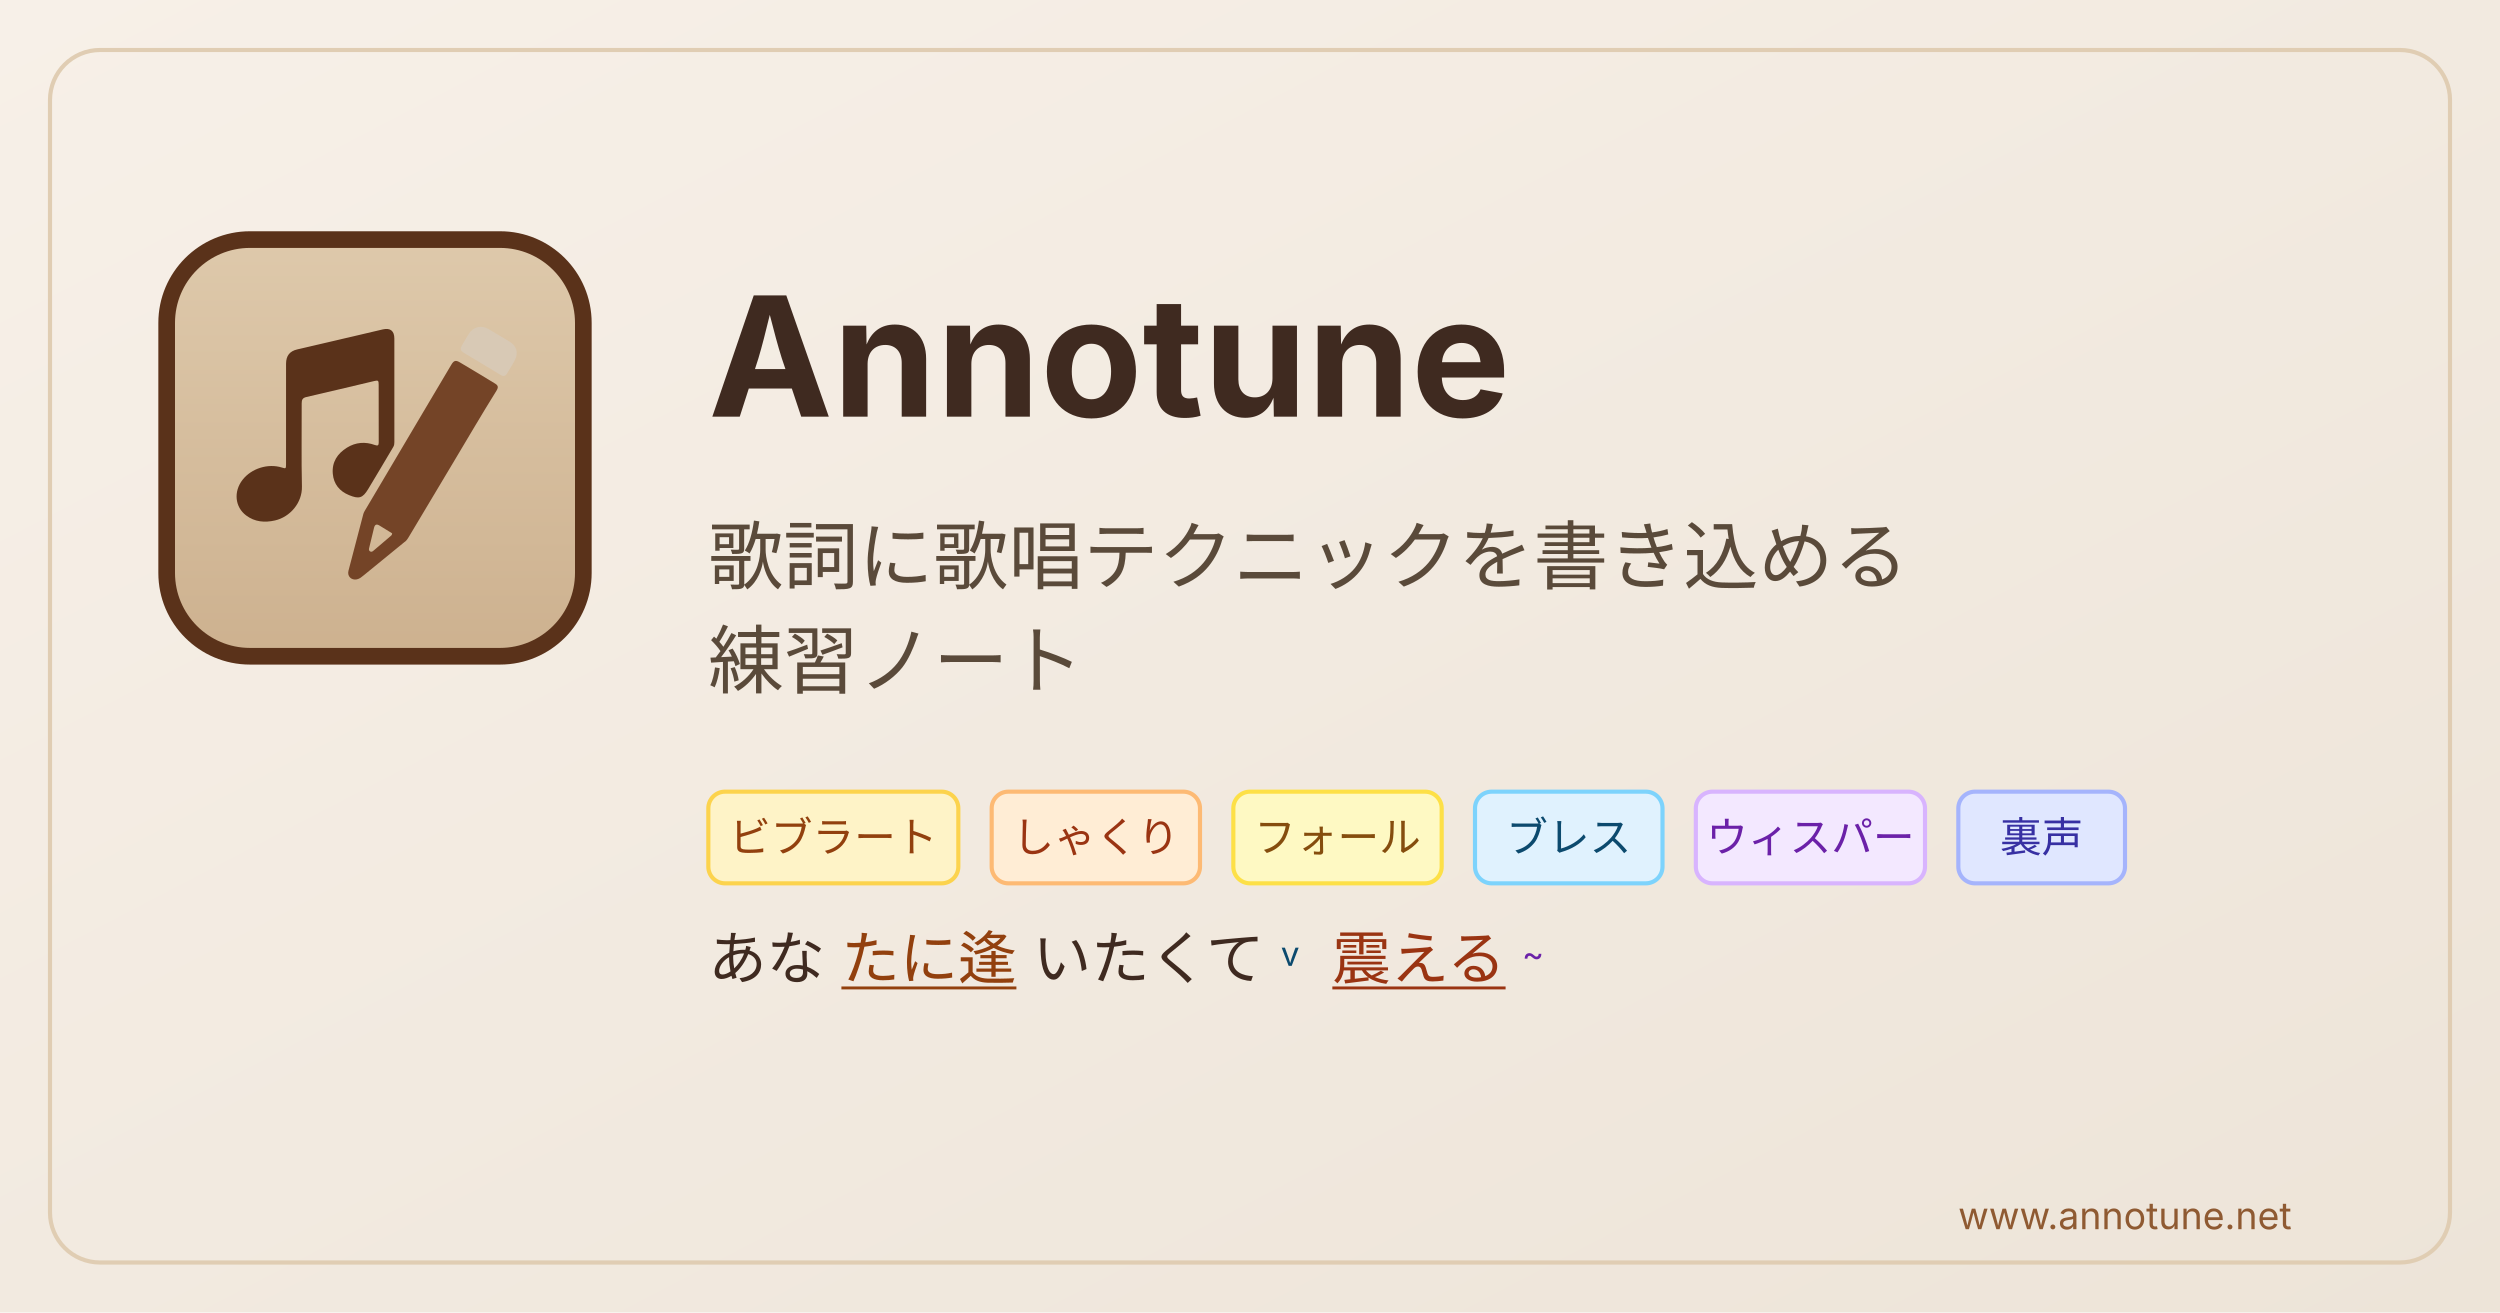
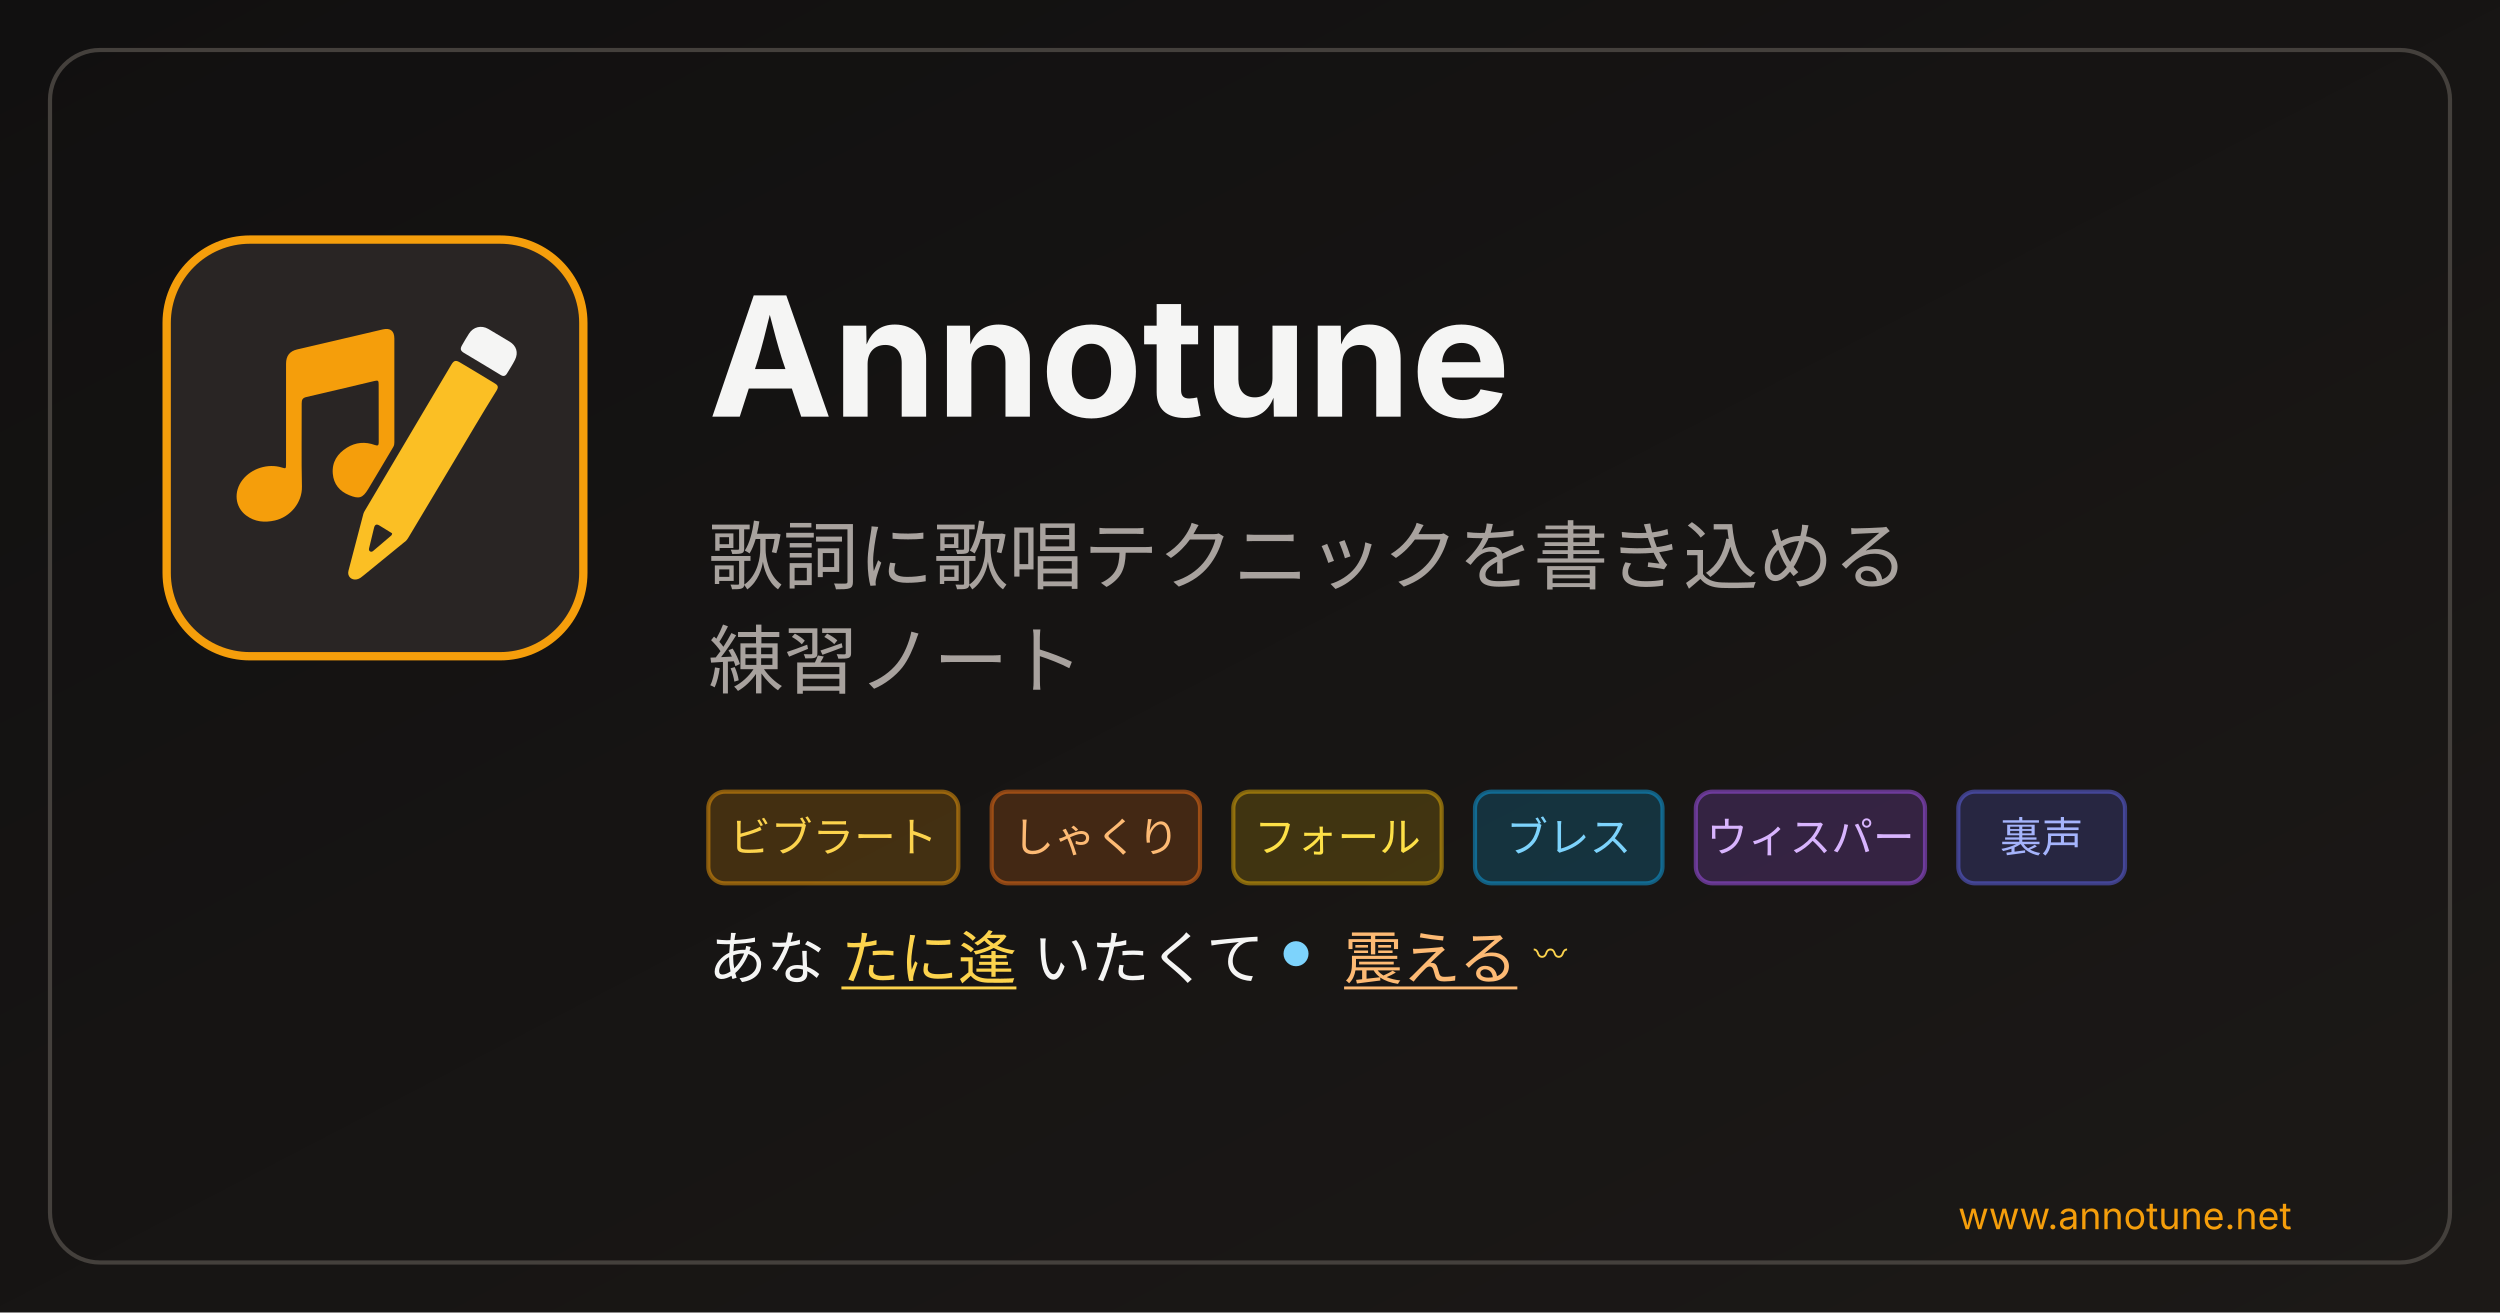
<svg xmlns="http://www.w3.org/2000/svg" width="1200" height="630" viewBox="0 0 1200 630">
  <defs>
    <linearGradient id="bg" x1="0%" y1="0%" x2="100%" y2="100%">
-       <stop offset="0%" stop-color="#f7f0e8" />
-       <stop offset="100%" stop-color="#ede4d8" />
+       <stop offset="0%" stop-color="#111010" />
+       <stop offset="100%" stop-color="#1C1917" />
    </linearGradient>
-     <linearGradient id="icon-bg" x1="0" y1="0" x2="0" y2="1">
-       <stop offset="0%" stop-color="#dec9ab" />
-       <stop offset="100%" stop-color="#cdb18f" />
+     <linearGradient id="amber-glow" x1="0%" y1="0%" x2="100%" y2="100%">
+       <stop offset="0%" stop-color="#F59E0B" />
+       <stop offset="100%" stop-color="#D97706" />
    </linearGradient>
  </defs>
  <rect width="1200" height="630" fill="url(#bg)" />
-   <rect x="24" y="24" width="1152" height="582" rx="24" fill="none" stroke="#e0cdb3" stroke-width="2" />
+   <rect x="24" y="24" width="1152" height="582" rx="24" fill="none" stroke="#44403C" stroke-width="2" />
  <g transform="translate(80, 115)">
-     <rect x="0" y="0" width="200" height="200" rx="40" fill="url(#icon-bg)" stroke="#5a321a" stroke-width="8" />
+     <rect x="0" y="0" width="200" height="200" rx="40" fill="#292524" stroke="#F59E0B" stroke-width="4" />
    <g transform="scale(0.35) translate(-10, -10)">
-       <path fill="#5a321a" d="         M173.722,193.001         C173.723,188.336 173.683,184.17 173.732,180.006         C173.858,169.433 178.602,163.105 188.937,160.651         C217.415,153.889 245.946,147.346 274.451,140.696         C285.136,138.204 295.793,135.585 306.492,133.156         C316.765,130.823 322.248,135.218 322.254,145.757         C322.281,193.072 322.265,240.387 322.28,287.703         C322.281,290.057 322.064,292.234 320.778,294.383         C309.238,313.676 297.96,333.127 286.265,352.324         C278.706,364.733 273.716,366.037 260.178,360.482         C246.987,355.07 239.085,345.365 237.83,331.155         C236.422,315.218 244.151,303.517 257.193,295.386         C269.196,287.903 282.277,286.88 295.58,291.743         C299.866,293.31 300.84,292.018 300.825,287.914         C300.728,261.591 300.784,235.268 300.746,208.945         C300.738,203.268 300.062,202.72 294.654,203.996         C263.731,211.296 232.848,218.774 201.871,225.841         C196.461,227.075 195.143,229.501 195.17,234.715         C195.366,272.7 194.606,310.702 195.507,348.666         C196.033,370.866 179.344,390.45 158.5,395.195         C144.35,398.416 130.878,397.251 119.024,388.354         C103.517,376.716 101.564,355.476 114.094,339.438         C126.359,323.74 149.074,316.667 168.052,322.636         C173.386,324.314 173.696,324.128 173.699,318.452         C173.721,276.802 173.718,235.151 173.722,193.001       z" />
-       <path fill="#744427" d="         M335.403,425.406         C316.94,440.488 298.754,455.348 280.551,470.188         C277.593,472.6 274.749,475.186 270.796,476.001         C263.326,477.54 257.389,471.703 259.297,464.313         C266.035,438.221 272.899,412.161 279.779,386.106         C280.194,384.531 281.047,383.034 281.887,381.614         C308.512,336.607 335.155,291.609 361.808,246.618         C374.624,224.985 387.465,203.366 400.295,181.741         C403.768,175.887 406.238,174.949 412.017,178.358         C428.228,187.92 444.336,197.66 460.398,207.471         C464.827,210.176 465.16,212.69 462.106,217.581         C442.345,249.229 423.546,281.455 404.39,313.467         C383.61,348.195 362.866,382.945 342.119,417.693         C340.401,420.571 338.635,423.38 335.403,425.406         M316.03,417.57         C317.255,416.324 319.211,415.63 319.211,412.873         C313.539,409.362 307.692,405.632 301.731,402.093         C297.851,399.79 295.541,400.742 294.41,405.181         C292.158,414.017 290.125,422.909 287.976,431.771         C287.463,433.889 286.605,436.145 288.975,437.607         C291.393,439.099 293.033,437.118 294.626,435.778         C301.615,429.898 308.545,423.947 316.03,417.57       z" />
-       <path fill="#d8c9b5" d="         M442.699,180.35         C434.246,175.292 426.105,170.421 417.961,165.554         C412.931,162.548 412.151,160.065 415.069,154.887         C418.091,149.523 421.277,144.246 424.557,139.036         C430.444,129.684 441.498,126.956 451.127,132.555         C460.911,138.243 470.61,144.078 480.288,149.944         C489.642,155.614 492.639,164.948 487.749,174.842         C484.515,181.384 480.42,187.504 476.654,193.78         C474.559,197.27 471.755,197.926 468.222,195.772         C459.839,190.659 451.416,185.612 442.699,180.35       z" />
+       <path fill="#F59E0B" d="         M173.722,193.001         C173.723,188.336 173.683,184.17 173.732,180.006         C173.858,169.433 178.602,163.105 188.937,160.651         C217.415,153.889 245.946,147.346 274.451,140.696         C285.136,138.204 295.793,135.585 306.492,133.156         C316.765,130.823 322.248,135.218 322.254,145.757         C322.281,193.072 322.265,240.387 322.28,287.703         C322.281,290.057 322.064,292.234 320.778,294.383         C309.238,313.676 297.96,333.127 286.265,352.324         C278.706,364.733 273.716,366.037 260.178,360.482         C246.987,355.07 239.085,345.365 237.83,331.155         C236.422,315.218 244.151,303.517 257.193,295.386         C269.196,287.903 282.277,286.88 295.58,291.743         C299.866,293.31 300.84,292.018 300.825,287.914         C300.728,261.591 300.784,235.268 300.746,208.945         C300.738,203.268 300.062,202.72 294.654,203.996         C263.731,211.296 232.848,218.774 201.871,225.841         C196.461,227.075 195.143,229.501 195.17,234.715         C195.366,272.7 194.606,310.702 195.507,348.666         C196.033,370.866 179.344,390.45 158.5,395.195         C144.35,398.416 130.878,397.251 119.024,388.354         C103.517,376.716 101.564,355.476 114.094,339.438         C126.359,323.74 149.074,316.667 168.052,322.636         C173.386,324.314 173.696,324.128 173.699,318.452         C173.721,276.802 173.718,235.151 173.722,193.001       z" />
+       <path fill="#FBBF24" d="         M335.403,425.406         C316.94,440.488 298.754,455.348 280.551,470.188         C277.593,472.6 274.749,475.186 270.796,476.001         C263.326,477.54 257.389,471.703 259.297,464.313         C266.035,438.221 272.899,412.161 279.779,386.106         C280.194,384.531 281.047,383.034 281.887,381.614         C308.512,336.607 335.155,291.609 361.808,246.618         C374.624,224.985 387.465,203.366 400.295,181.741         C403.768,175.887 406.238,174.949 412.017,178.358         C428.228,187.92 444.336,197.66 460.398,207.471         C464.827,210.176 465.16,212.69 462.106,217.581         C442.345,249.229 423.546,281.455 404.39,313.467         C383.61,348.195 362.866,382.945 342.119,417.693         C340.401,420.571 338.635,423.38 335.403,425.406         M316.03,417.57         C317.255,416.324 319.211,415.63 319.211,412.873         C313.539,409.362 307.692,405.632 301.731,402.093         C297.851,399.79 295.541,400.742 294.41,405.181         C292.158,414.017 290.125,422.909 287.976,431.771         C287.463,433.889 286.605,436.145 288.975,437.607         C291.393,439.099 293.033,437.118 294.626,435.778         C301.615,429.898 308.545,423.947 316.03,417.57       z" />
+       <path fill="#F5F5F4" d="         M442.699,180.35         C434.246,175.292 426.105,170.421 417.961,165.554         C412.931,162.548 412.151,160.065 415.069,154.887         C418.091,149.523 421.277,144.246 424.557,139.036         C430.444,129.684 441.498,126.956 451.127,132.555         C460.911,138.243 470.61,144.078 480.288,149.944         C489.642,155.614 492.639,164.948 487.749,174.842         C484.515,181.384 480.42,187.504 476.654,193.78         C474.559,197.27 471.755,197.926 468.222,195.772         C459.839,190.659 451.416,185.612 442.699,180.35       z" />
    </g>
  </g>
  <g transform="translate(340, 0)">
-     <text x="0" y="200" font-family="'Inter', 'Noto Sans JP', system-ui, sans-serif" font-size="80" font-weight="700" fill="#3f2a20">Annotune</text>
-     <text x="0" y="280" font-family="'Inter', 'Noto Sans JP', system-ui, sans-serif" font-size="36" font-weight="500" fill="#5a4a3a">歌詞に歌唱テクニックを書き込める</text>
-     <text x="0" y="330" font-family="'Inter', 'Noto Sans JP', system-ui, sans-serif" font-size="36" font-weight="500" fill="#5a4a3a">練習ノート</text>
+     <text x="0" y="200" font-family="'Inter', 'Noto Sans JP', system-ui, sans-serif" font-size="80" font-weight="700" fill="#F5F5F4">Annotune</text>
+     <text x="0" y="280" font-family="'Inter', 'Noto Sans JP', system-ui, sans-serif" font-size="36" font-weight="500" fill="#A8A29E">歌詞に歌唱テクニックを書き込める</text>
+     <text x="0" y="330" font-family="'Inter', 'Noto Sans JP', system-ui, sans-serif" font-size="36" font-weight="500" fill="#A8A29E">練習ノート</text>
    <g transform="translate(0, 380)">
-       <rect x="0" y="0" width="120" height="44" rx="8" fill="#fef3c7" stroke="#fcd34d" stroke-width="2" />
-       <text x="60" y="29" text-anchor="middle" font-family="'Inter', 'Noto Sans JP', system-ui, sans-serif" font-size="20" font-weight="500" fill="#92400e">ビブラート</text>
-       <rect x="136" y="0" width="100" height="44" rx="8" fill="#ffedd5" stroke="#fdba74" stroke-width="2" />
-       <text x="186" y="29" text-anchor="middle" font-family="'Inter', 'Noto Sans JP', system-ui, sans-serif" font-size="20" font-weight="500" fill="#9a3412">しゃくり</text>
-       <rect x="252" y="0" width="100" height="44" rx="8" fill="#fef9c3" stroke="#fde047" stroke-width="2" />
-       <text x="302" y="29" text-anchor="middle" font-family="'Inter', 'Noto Sans JP', system-ui, sans-serif" font-size="20" font-weight="500" fill="#854d0e">フォール</text>
-       <rect x="368" y="0" width="90" height="44" rx="8" fill="#e0f2fe" stroke="#7dd3fc" stroke-width="2" />
-       <text x="413" y="29" text-anchor="middle" font-family="'Inter', 'Noto Sans JP', system-ui, sans-serif" font-size="20" font-weight="500" fill="#0c4a6e">ブレス</text>
-       <rect x="474" y="0" width="110" height="44" rx="8" fill="#f3e8ff" stroke="#d8b4fe" stroke-width="2" />
-       <text x="529" y="29" text-anchor="middle" font-family="'Inter', 'Noto Sans JP', system-ui, sans-serif" font-size="20" font-weight="500" fill="#6b21a8">ウィスパー</text>
-       <rect x="600" y="0" width="80" height="44" rx="8" fill="#e0e7ff" stroke="#a5b4fc" stroke-width="2" />
-       <text x="640" y="29" text-anchor="middle" font-family="'Inter', 'Noto Sans JP', system-ui, sans-serif" font-size="20" font-weight="500" fill="#3730a3">裏声</text>
+       <rect x="0" y="0" width="120" height="44" rx="8" fill="rgba(245,158,11,0.2)" stroke="rgba(245,158,11,0.5)" stroke-width="2" />
+       <text x="60" y="29" text-anchor="middle" font-family="'Inter', 'Noto Sans JP', system-ui, sans-serif" font-size="20" font-weight="500" fill="#FCD34D">ビブラート</text>
+       <rect x="136" y="0" width="100" height="44" rx="8" fill="rgba(249,115,22,0.2)" stroke="rgba(249,115,22,0.5)" stroke-width="2" />
+       <text x="186" y="29" text-anchor="middle" font-family="'Inter', 'Noto Sans JP', system-ui, sans-serif" font-size="20" font-weight="500" fill="#FDBA74">しゃくり</text>
+       <rect x="252" y="0" width="100" height="44" rx="8" fill="rgba(234,179,8,0.2)" stroke="rgba(234,179,8,0.5)" stroke-width="2" />
+       <text x="302" y="29" text-anchor="middle" font-family="'Inter', 'Noto Sans JP', system-ui, sans-serif" font-size="20" font-weight="500" fill="#FDE047">フォール</text>
+       <rect x="368" y="0" width="90" height="44" rx="8" fill="rgba(14,165,233,0.2)" stroke="rgba(14,165,233,0.5)" stroke-width="2" />
+       <text x="413" y="29" text-anchor="middle" font-family="'Inter', 'Noto Sans JP', system-ui, sans-serif" font-size="20" font-weight="500" fill="#7DD3FC">ブレス</text>
+       <rect x="474" y="0" width="110" height="44" rx="8" fill="rgba(168,85,247,0.2)" stroke="rgba(168,85,247,0.5)" stroke-width="2" />
+       <text x="529" y="29" text-anchor="middle" font-family="'Inter', 'Noto Sans JP', system-ui, sans-serif" font-size="20" font-weight="500" fill="#D8B4FE">ウィスパー</text>
+       <rect x="600" y="0" width="80" height="44" rx="8" fill="rgba(99,102,241,0.2)" stroke="rgba(99,102,241,0.5)" stroke-width="2" />
+       <text x="640" y="29" text-anchor="middle" font-family="'Inter', 'Noto Sans JP', system-ui, sans-serif" font-size="20" font-weight="500" fill="#A5B4FC">裏声</text>
    </g>
    <g transform="translate(0, 470)">
-       <text font-family="'Inter', 'Noto Sans JP', system-ui, sans-serif" font-size="28" fill="#3f2a20">
+       <text font-family="'Inter', 'Noto Sans JP', system-ui, sans-serif" font-size="28" fill="#F5F5F4">
        <tspan x="0" y="0">あな</tspan>
-         <tspan fill="#92400e" text-decoration="underline" style="text-decoration-color:#fcd34d;text-decoration-thickness:4px">たに逢</tspan>
-         <tspan>いたくて</tspan>
-         <tspan fill="#0c4a6e" baseline-shift="super" font-size="16">v</tspan>
+         <tspan fill="#FCD34D" text-decoration="underline">たに逢</tspan>
+         <tspan fill="#F5F5F4">いたくて</tspan>
+         <tspan fill="#7DD3FC" baseline-shift="super" font-size="16">●</tspan>
        <tspan> </tspan>
-         <tspan fill="#9a3412" text-decoration="underline" style="text-decoration-color:#fdba74;text-decoration-thickness:4px">震える</tspan>
-         <tspan fill="#6b21a8" baseline-shift="super" font-size="16">~</tspan>
+         <tspan fill="#FDBA74" text-decoration="underline">震える</tspan>
+         <tspan fill="#FCD34D" baseline-shift="super" font-size="16">〰</tspan>
      </text>
    </g>
  </g>
-   <text x="1100" y="590" text-anchor="end" font-family="'Inter', 'Noto Sans JP', system-ui, sans-serif" font-size="18" fill="#8f5a32">www.annotune.net</text>
+   <text x="1100" y="590" text-anchor="end" font-family="'Inter', 'Noto Sans JP', system-ui, sans-serif" font-size="18" fill="#F59E0B">www.annotune.net</text>
</svg>
